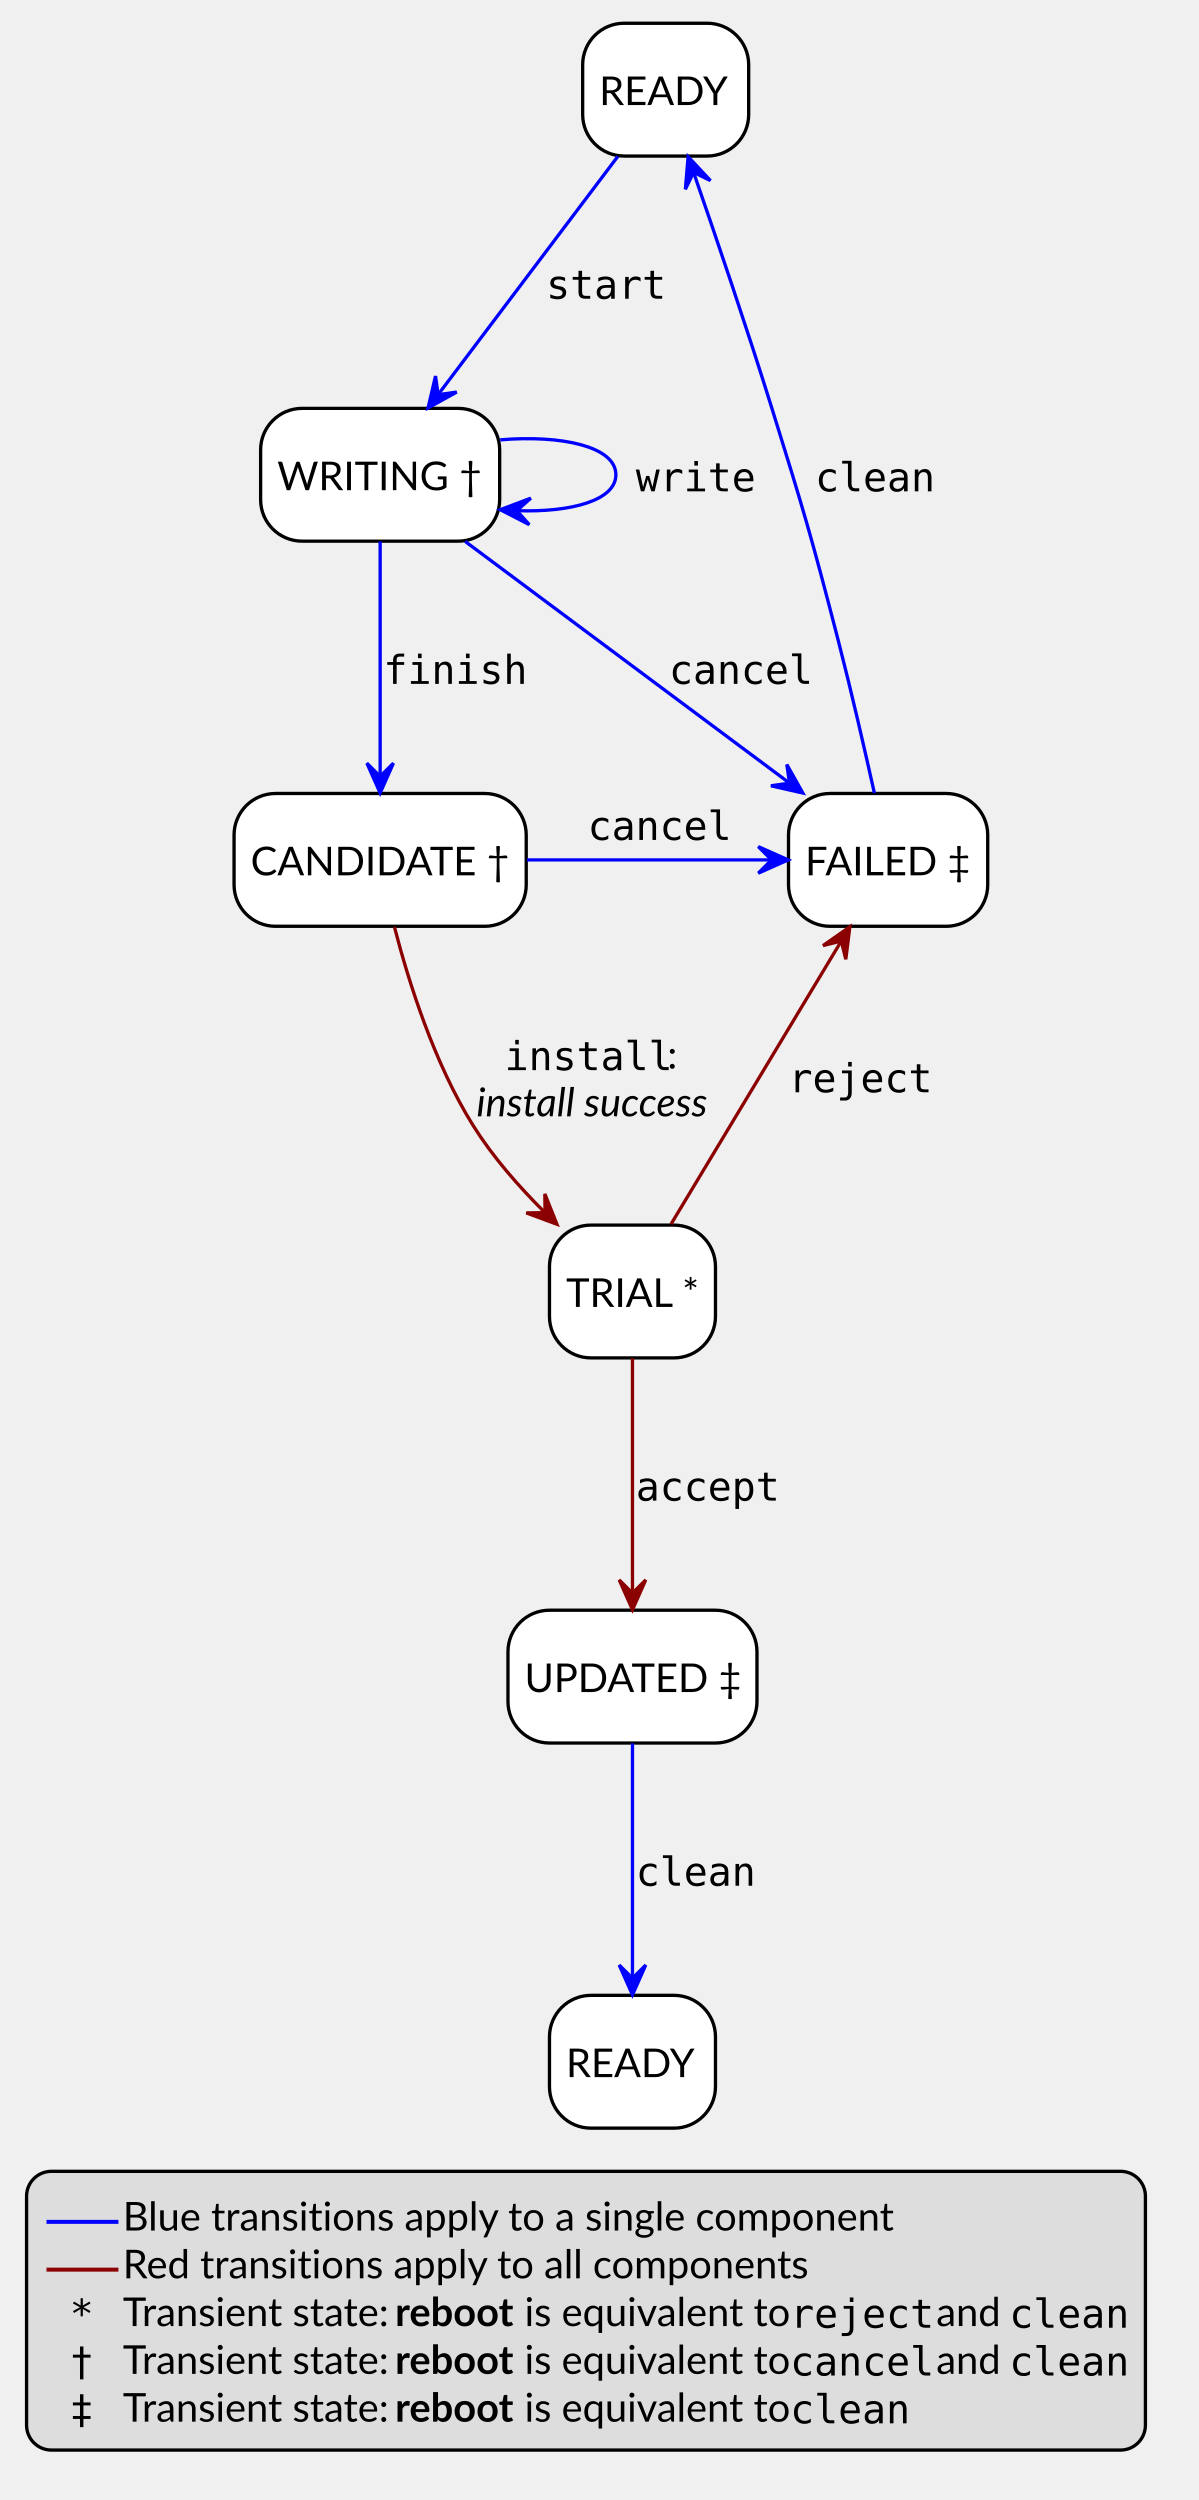
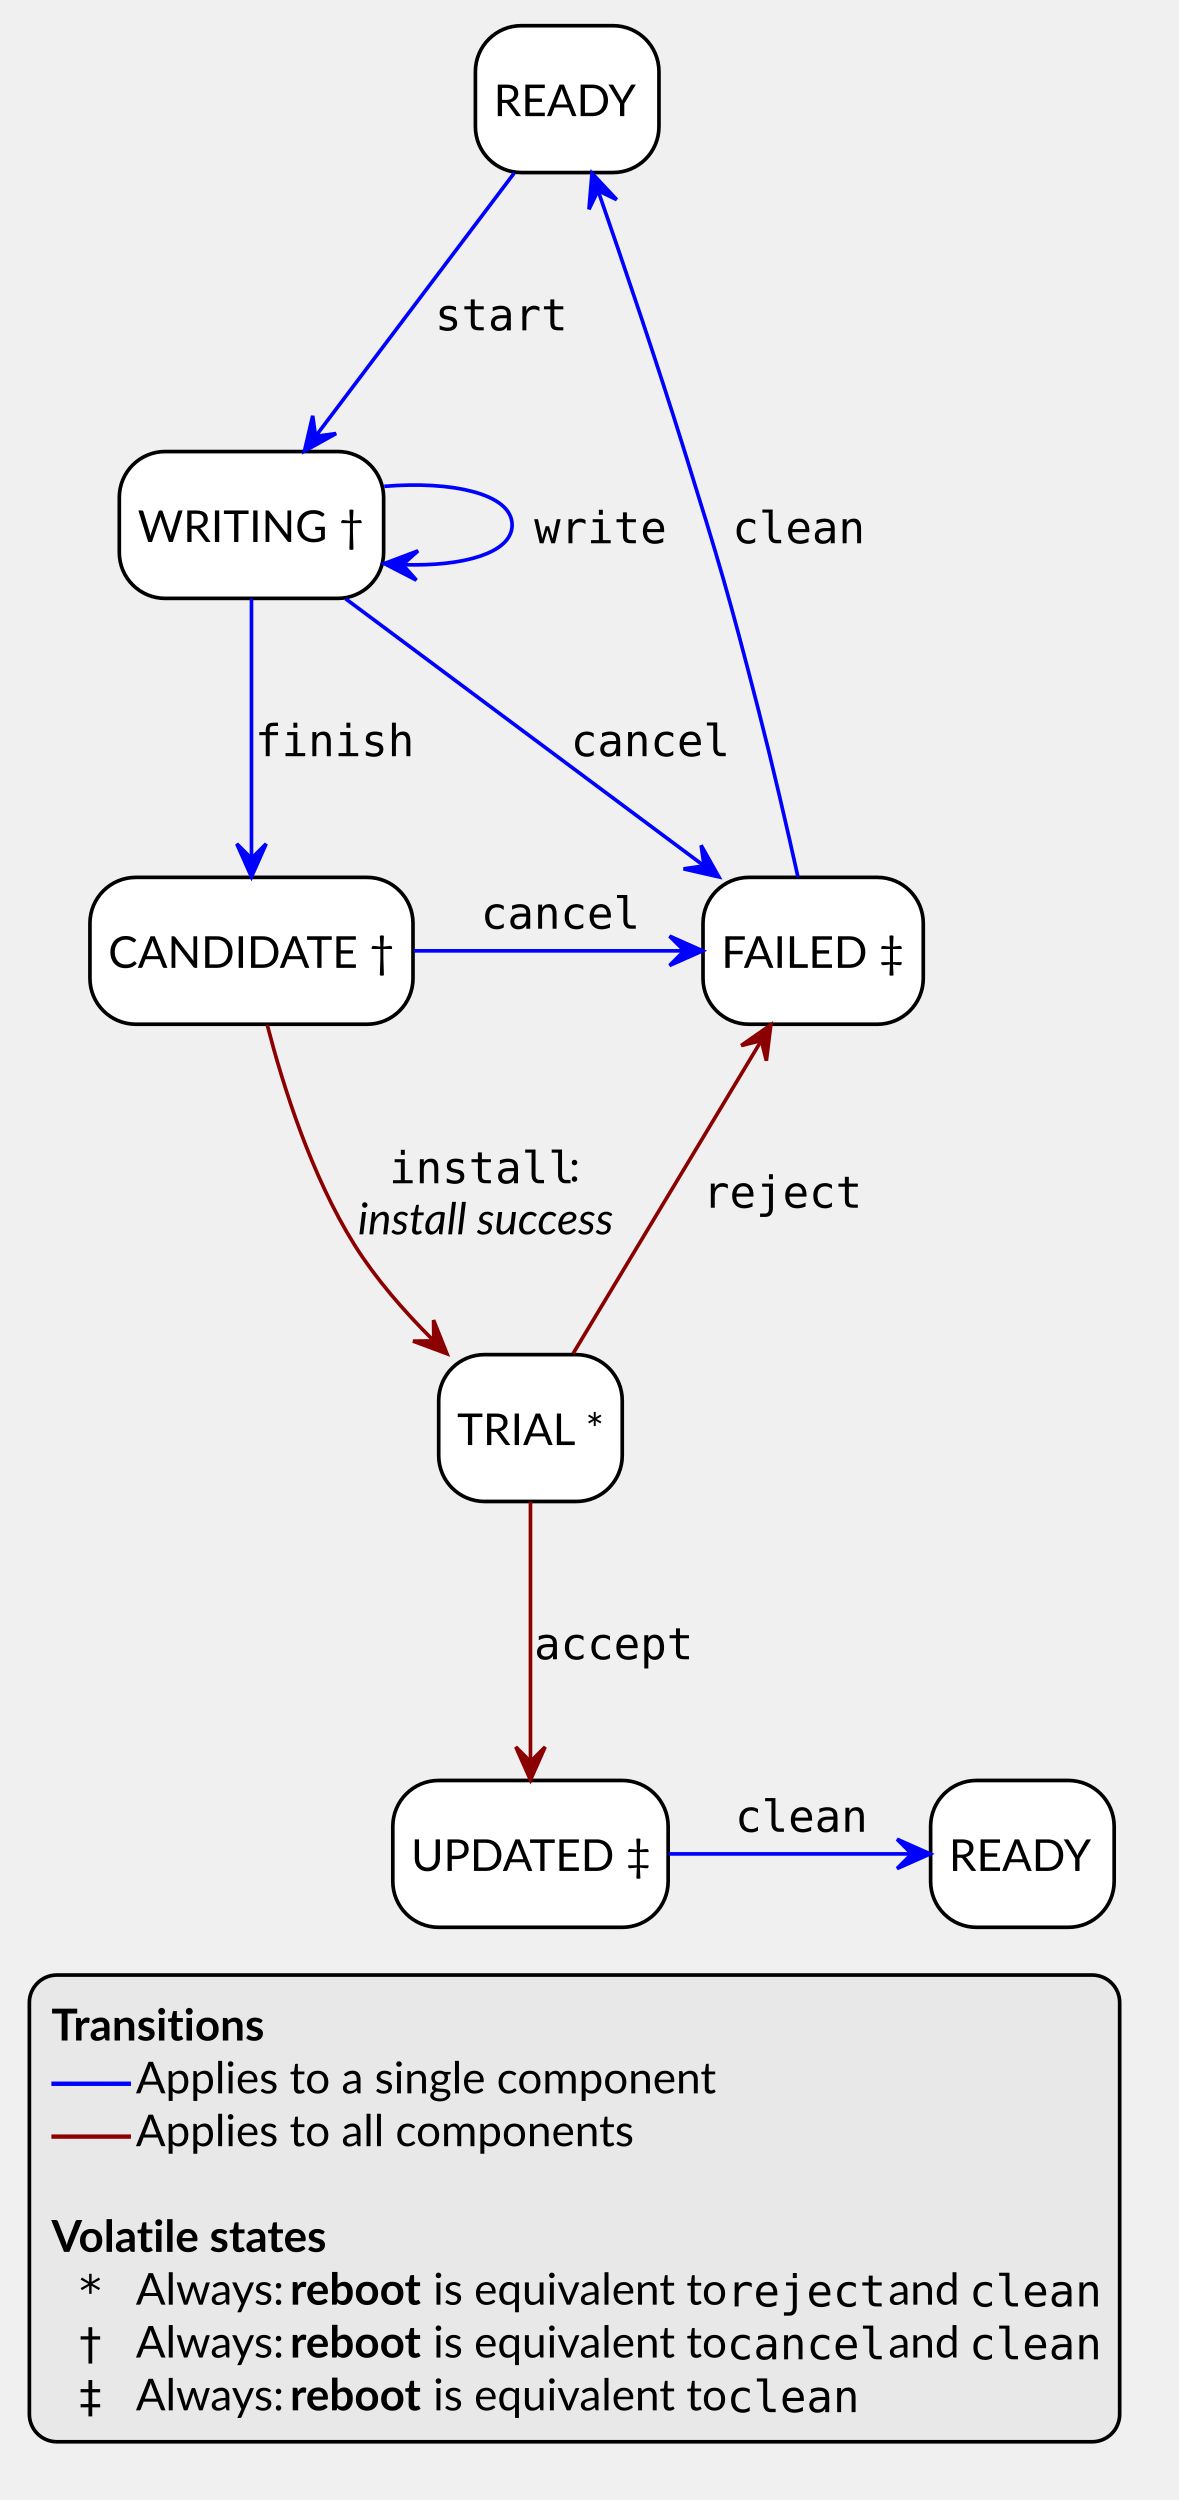
- <svg xmlns="http://www.w3.org/2000/svg" contentStyleType="text/css" height="753px" preserveAspectRatio="none" style="width:361px;height:753px;background:#FFFFFF;" version="1.1" viewBox="0 0 361 753" width="361px" zoomAndPan="magnify">
+ <svg xmlns="http://www.w3.org/2000/svg" contentStyleType="text/css" height="681px" preserveAspectRatio="none" style="width:321px;height:681px;background:#FFFFFF55;" version="1.1" viewBox="0 0 321 681" width="321px" zoomAndPan="magnify">
  <defs />
  <g>
-     <rect fill="#FFFFFF" height="40" rx="12.5" ry="12.5" style="stroke:#000000;stroke-width:1.0;" width="50" x="175.5" y="7" />
-     <text fill="#000000" font-family="Lato,sans-serif" font-size="12" lengthAdjust="spacing" textLength="40" x="180.5" y="31.641">READY</text>
-     <rect fill="#FFFFFF" height="40" rx="12.5" ry="12.5" style="stroke:#000000;stroke-width:1.0;" width="72" x="78.5" y="123" />
-     <text fill="#000000" font-family="Lato,sans-serif" font-size="12" lengthAdjust="spacing" textLength="62" x="83.5" y="147.641">WRITING †</text>
-     <rect fill="#FFFFFF" height="40" rx="12.5" ry="12.5" style="stroke:#000000;stroke-width:1.0;" width="88" x="70.5" y="239" />
-     <text fill="#000000" font-family="Lato,sans-serif" font-size="12" lengthAdjust="spacing" textLength="78" x="75.5" y="263.641">CANDIDATE †</text>
-     <rect fill="#FFFFFF" height="40" rx="12.5" ry="12.5" style="stroke:#000000;stroke-width:1.0;" width="60" x="237.5" y="239" />
-     <text fill="#000000" font-family="Lato,sans-serif" font-size="12" lengthAdjust="spacing" textLength="50" x="242.5" y="263.641">FAILED ‡</text>
-     <rect fill="#FFFFFF" height="40" rx="12.5" ry="12.5" style="stroke:#000000;stroke-width:1.0;" width="50" x="165.5" y="369" />
-     <text fill="#000000" font-family="Lato,sans-serif" font-size="12" lengthAdjust="spacing" textLength="40" x="170.5" y="393.641">TRIAL *</text>
-     <rect fill="#FFFFFF" height="40" rx="12.5" ry="12.5" style="stroke:#000000;stroke-width:1.0;" width="75" x="153" y="485" />
-     <text fill="#000000" font-family="Lato,sans-serif" font-size="12" lengthAdjust="spacing" textLength="65" x="158" y="509.641">UPDATED ‡</text>
-     <rect fill="#FFFFFF" height="40" rx="12.5" ry="12.5" style="stroke:#000000;stroke-width:1.0;" width="50" x="165.5" y="601" />
-     <text fill="#000000" font-family="Lato,sans-serif" font-size="12" lengthAdjust="spacing" textLength="40" x="170.5" y="625.641">READY</text>
+     <rect fill="#FFFFFF" height="40" rx="12.5" ry="12.5" style="stroke:#000000;stroke-width:1.0;" width="50" x="129.5" y="7" />
+     <text fill="#000000" font-family="Lato,sans-serif" font-size="12" lengthAdjust="spacing" textLength="40" x="134.5" y="31.641">READY</text>
+     <rect fill="#FFFFFF" height="40" rx="12.5" ry="12.5" style="stroke:#000000;stroke-width:1.0;" width="72" x="32.5" y="123" />
+     <text fill="#000000" font-family="Lato,sans-serif" font-size="12" lengthAdjust="spacing" textLength="62" x="37.5" y="147.641">WRITING †</text>
+     <rect fill="#FFFFFF" height="40" rx="12.5" ry="12.5" style="stroke:#000000;stroke-width:1.0;" width="88" x="24.5" y="239" />
+     <text fill="#000000" font-family="Lato,sans-serif" font-size="12" lengthAdjust="spacing" textLength="78" x="29.5" y="263.641">CANDIDATE †</text>
+     <rect fill="#FFFFFF" height="40" rx="12.5" ry="12.5" style="stroke:#000000;stroke-width:1.0;" width="60" x="191.5" y="239" />
+     <text fill="#000000" font-family="Lato,sans-serif" font-size="12" lengthAdjust="spacing" textLength="50" x="196.5" y="263.641">FAILED ‡</text>
+     <rect fill="#FFFFFF" height="40" rx="12.5" ry="12.5" style="stroke:#000000;stroke-width:1.0;" width="50" x="119.5" y="369" />
+     <text fill="#000000" font-family="Lato,sans-serif" font-size="12" lengthAdjust="spacing" textLength="40" x="124.5" y="393.641">TRIAL *</text>
+     <rect fill="#FFFFFF" height="40" rx="12.5" ry="12.5" style="stroke:#000000;stroke-width:1.0;" width="75" x="107" y="485" />
+     <text fill="#000000" font-family="Lato,sans-serif" font-size="12" lengthAdjust="spacing" textLength="65" x="112" y="509.641">UPDATED ‡</text>
+     <rect fill="#FFFFFF" height="40" rx="12.5" ry="12.5" style="stroke:#000000;stroke-width:1.0;" width="50" x="253.5" y="485" />
+     <text fill="#000000" font-family="Lato,sans-serif" font-size="12" lengthAdjust="spacing" textLength="40" x="258.5" y="509.641">READY</text>
    <g id="link_Start_Writing">
-       <path d="M186.11,47.08 C171.22,66.81 147.97,97.63 132.03,118.76 " fill="none" id="Start-to-Writing" style="stroke:#0000FF;stroke-width:1.0;" />
-       <polygon fill="#0000FF" points="128.94,122.86,137.559,118.094,131.956,118.872,131.178,113.269,128.94,122.86" style="stroke:#0000FF;stroke-width:1.0;" />
-       <text fill="#000000" font-family="Consolas,Menlo,monospace" font-size="12" lengthAdjust="spacing" textLength="35" x="164.5" y="89.988">start</text>
+       <path d="M140.11,47.08 C125.22,66.81 101.97,97.63 86.03,118.76 " fill="none" id="Start-to-Writing" style="stroke:#0000FF;stroke-width:1.0;" />
+       <polygon fill="#0000FF" points="82.94,122.86,91.559,118.094,85.956,118.872,85.178,113.269,82.94,122.86" style="stroke:#0000FF;stroke-width:1.0;" />
+       <text fill="#000000" font-family="Consolas,Menlo,monospace" font-size="12" lengthAdjust="spacing" textLength="35" x="118.5" y="89.988">start</text>
    </g>
    <g id="link_Writing_Writing">
-       <path d="M150.67,132.48 C169.03,130.94 185.5,134.45 185.5,143 C185.5,150.75 171.98,154.36 155.77,153.82 " fill="none" id="Writing-to-Writing" style="stroke:#0000FF;stroke-width:1.0;" />
-       <polygon fill="#0000FF" points="150.67,153.52,159.426,158.028,155.662,153.806,159.884,150.042,150.67,153.52" style="stroke:#0000FF;stroke-width:1.0;" />
-       <text fill="#000000" font-family="Consolas,Menlo,monospace" font-size="12" lengthAdjust="spacing" textLength="35" x="191.5" y="147.988">write</text>
+       <path d="M104.67,132.48 C123.03,130.94 139.5,134.45 139.5,143 C139.5,150.75 125.98,154.36 109.77,153.82 " fill="none" id="Writing-to-Writing" style="stroke:#0000FF;stroke-width:1.0;" />
+       <polygon fill="#0000FF" points="104.67,153.52,113.426,158.028,109.662,153.806,113.884,150.042,104.67,153.52" style="stroke:#0000FF;stroke-width:1.0;" />
+       <text fill="#000000" font-family="Consolas,Menlo,monospace" font-size="12" lengthAdjust="spacing" textLength="35" x="145.5" y="147.988">write</text>
    </g>
    <g id="link_Writing_Candidate">
-       <path d="M114.5,163.08 C114.5,182.48 114.5,212.61 114.5,233.7 " fill="none" id="Writing-to-Candidate" style="stroke:#0000FF;stroke-width:1.0;" />
-       <polygon fill="#0000FF" points="114.5,238.86,118.5,229.86,114.5,233.86,110.5,229.86,114.5,238.86" style="stroke:#0000FF;stroke-width:1.0;" />
-       <text fill="#000000" font-family="Consolas,Menlo,monospace" font-size="12" lengthAdjust="spacing" textLength="42" x="115.5" y="205.988">finish</text>
+       <path d="M68.5,163.08 C68.5,182.48 68.5,212.61 68.5,233.7 " fill="none" id="Writing-to-Candidate" style="stroke:#0000FF;stroke-width:1.0;" />
+       <polygon fill="#0000FF" points="68.5,238.86,72.5,229.86,68.5,233.86,64.5,229.86,68.5,238.86" style="stroke:#0000FF;stroke-width:1.0;" />
+       <text fill="#000000" font-family="Consolas,Menlo,monospace" font-size="12" lengthAdjust="spacing" textLength="42" x="69.5" y="205.988">finish</text>
    </g>
    <g id="link_Writing_Failed">
-       <path d="M140.11,163.08 C167.03,183.14 209.33,214.66 237.72,235.81 " fill="none" id="Writing-to-Failed" style="stroke:#0000FF;stroke-width:1.0;" />
-       <polygon fill="#0000FF" points="241.81,238.86,236.99,230.271,237.803,235.869,232.205,236.682,241.81,238.86" style="stroke:#0000FF;stroke-width:1.0;" />
-       <text fill="#000000" font-family="Consolas,Menlo,monospace" font-size="12" lengthAdjust="spacing" textLength="42" x="201.5" y="205.988">cancel</text>
+       <path d="M94.11,163.08 C121.03,183.14 163.33,214.66 191.72,235.81 " fill="none" id="Writing-to-Failed" style="stroke:#0000FF;stroke-width:1.0;" />
+       <polygon fill="#0000FF" points="195.81,238.86,190.99,230.271,191.803,235.869,186.205,236.682,195.81,238.86" style="stroke:#0000FF;stroke-width:1.0;" />
+       <text fill="#000000" font-family="Consolas,Menlo,monospace" font-size="12" lengthAdjust="spacing" textLength="42" x="155.5" y="205.988">cancel</text>
    </g>
    <g id="link_Candidate_Trial">
-       <path d="M118.81,279.23 C123.12,295.9 130.79,320.24 142.5,339 C148.35,348.38 156.27,357.4 163.99,365.08 " fill="none" id="Candidate-to-Trial" style="stroke:#8B0000;stroke-width:1.0;" />
-       <polygon fill="#8B0000" points="167.75,368.75,164.103,359.601,164.172,365.257,158.516,365.326,167.75,368.75" style="stroke:#8B0000;stroke-width:1.0;" />
-       <text fill="#000000" font-family="Consolas,Menlo,monospace" font-size="12" lengthAdjust="spacing" textLength="49" x="152" y="322.33">install</text>
-       <text fill="#000000" font-family="Lato,sans-serif" font-size="12" lengthAdjust="spacing" textLength="3" x="201" y="321.837">:</text>
-       <text fill="#000000" font-family="Lato,sans-serif" font-size="12" font-style="italic" lengthAdjust="spacing" textLength="69" x="143.5" y="336.23">install success</text>
+       <path d="M72.81,279.23 C77.12,295.9 84.79,320.24 96.5,339 C102.35,348.38 110.27,357.4 117.99,365.08 " fill="none" id="Candidate-to-Trial" style="stroke:#8B0000;stroke-width:1.0;" />
+       <polygon fill="#8B0000" points="121.75,368.75,118.103,359.601,118.172,365.257,112.516,365.326,121.75,368.75" style="stroke:#8B0000;stroke-width:1.0;" />
+       <text fill="#000000" font-family="Consolas,Menlo,monospace" font-size="12" lengthAdjust="spacing" textLength="49" x="106" y="322.33">install</text>
+       <text fill="#000000" font-family="Lato,sans-serif" font-size="12" lengthAdjust="spacing" textLength="3" x="155" y="321.837">:</text>
+       <text fill="#000000" font-family="Lato,sans-serif" font-size="12" font-style="italic" lengthAdjust="spacing" textLength="69" x="97.5" y="336.23">install success</text>
    </g>
    <g id="link_Candidate_Failed">
-       <path d="M158.75,259 C182.12,259 210.4,259 232.27,259 " fill="none" id="Candidate-to-Failed" style="stroke:#0000FF;stroke-width:1.0;" />
-       <polygon fill="#0000FF" points="237.39,259,228.39,255,232.39,259,228.39,263,237.39,259" style="stroke:#0000FF;stroke-width:1.0;" />
-       <text fill="#000000" font-family="Consolas,Menlo,monospace" font-size="12" lengthAdjust="spacing" textLength="42" x="177" y="252.988">cancel</text>
+       <path d="M112.75,259 C136.12,259 164.4,259 186.27,259 " fill="none" id="Candidate-to-Failed" style="stroke:#0000FF;stroke-width:1.0;" />
+       <polygon fill="#0000FF" points="191.39,259,182.39,255,186.39,259,182.39,263,191.39,259" style="stroke:#0000FF;stroke-width:1.0;" />
+       <text fill="#000000" font-family="Consolas,Menlo,monospace" font-size="12" lengthAdjust="spacing" textLength="42" x="131" y="252.988">cancel</text>
    </g>
    <g id="link_Trial_Updated">
-       <path d="M190.5,409.08 C190.5,428.48 190.5,458.61 190.5,479.7 " fill="none" id="Trial-to-Updated" style="stroke:#8B0000;stroke-width:1.0;" />
-       <polygon fill="#8B0000" points="190.5,484.86,194.5,475.86,190.5,479.86,186.5,475.86,190.5,484.86" style="stroke:#8B0000;stroke-width:1.0;" />
-       <text fill="#000000" font-family="Consolas,Menlo,monospace" font-size="12" lengthAdjust="spacing" textLength="42" x="191.5" y="451.988">accept</text>
+       <path d="M144.5,409.08 C144.5,428.48 144.5,458.61 144.5,479.7 " fill="none" id="Trial-to-Updated" style="stroke:#8B0000;stroke-width:1.0;" />
+       <polygon fill="#8B0000" points="144.5,484.86,148.5,475.86,144.5,479.86,140.5,475.86,144.5,484.86" style="stroke:#8B0000;stroke-width:1.0;" />
+       <text fill="#000000" font-family="Consolas,Menlo,monospace" font-size="12" lengthAdjust="spacing" textLength="42" x="145.5" y="451.988">accept</text>
    </g>
    <g id="link_Start_Failed">
-       <path d="M209.06,52.37 C215.69,71.5 224.99,98.85 232.5,123 C242.11,153.9 244.42,161.67 252.5,193 C256.46,208.36 260.48,225.9 263.36,238.88 " fill="none" id="Start-backto-Failed" style="stroke:#0000FF;stroke-width:1.0;" />
-       <polygon fill="#0000FF" points="207.26,47.2,206.435,57.014,208.901,51.923,213.992,54.389,207.26,47.2" style="stroke:#0000FF;stroke-width:1.0;" />
-       <text fill="#000000" font-family="Consolas,Menlo,monospace" font-size="12" lengthAdjust="spacing" textLength="35" x="245.5" y="147.988">clean</text>
+       <path d="M163.06,52.37 C169.69,71.5 178.99,98.85 186.5,123 C196.11,153.9 198.42,161.67 206.5,193 C210.46,208.36 214.48,225.9 217.36,238.88 " fill="none" id="Start-backto-Failed" style="stroke:#0000FF;stroke-width:1.0;" />
+       <polygon fill="#0000FF" points="161.26,47.2,160.435,57.014,162.901,51.923,167.992,54.389,161.26,47.2" style="stroke:#0000FF;stroke-width:1.0;" />
+       <text fill="#000000" font-family="Consolas,Menlo,monospace" font-size="12" lengthAdjust="spacing" textLength="35" x="199.5" y="147.988">clean</text>
    </g>
    <g id="link_Failed_Trial">
-       <path d="M253.32,283.57 C238.59,308.07 215.81,345.93 202.11,368.71 " fill="none" id="Failed-backto-Trial" style="stroke:#8B0000;stroke-width:1.0;" />
-       <polygon fill="#8B0000" points="255.97,279.16,247.901,284.808,253.391,283.444,254.755,288.934,255.97,279.16" style="stroke:#8B0000;stroke-width:1.0;" />
-       <text fill="#000000" font-family="Consolas,Menlo,monospace" font-size="12" lengthAdjust="spacing" textLength="42" x="237.5" y="328.988">reject</text>
+       <path d="M207.32,283.57 C192.59,308.07 169.81,345.93 156.11,368.71 " fill="none" id="Failed-backto-Trial" style="stroke:#8B0000;stroke-width:1.0;" />
+       <polygon fill="#8B0000" points="209.97,279.16,201.901,284.808,207.391,283.444,208.755,288.934,209.97,279.16" style="stroke:#8B0000;stroke-width:1.0;" />
+       <text fill="#000000" font-family="Consolas,Menlo,monospace" font-size="12" lengthAdjust="spacing" textLength="42" x="191.5" y="328.988">reject</text>
    </g>
    <g id="link_Updated_End">
-       <path d="M190.5,525.08 C190.5,544.48 190.5,574.61 190.5,595.7 " fill="none" id="Updated-to-End" style="stroke:#0000FF;stroke-width:1.0;" />
-       <polygon fill="#0000FF" points="190.5,600.86,194.5,591.86,190.5,595.86,186.5,591.86,190.5,600.86" style="stroke:#0000FF;stroke-width:1.0;" />
-       <text fill="#000000" font-family="Consolas,Menlo,monospace" font-size="12" lengthAdjust="spacing" textLength="35" x="191.5" y="567.988">clean</text>
+       <path d="M182.18,505 C202.99,505 228.49,505 248.02,505 " fill="none" id="Updated-to-End" style="stroke:#0000FF;stroke-width:1.0;" />
+       <polygon fill="#0000FF" points="253.36,505,244.36,501,248.36,505,244.36,509,253.36,505" style="stroke:#0000FF;stroke-width:1.0;" />
+       <text fill="#000000" font-family="Consolas,Menlo,monospace" font-size="12" lengthAdjust="spacing" textLength="35" x="200.25" y="498.988">clean</text>
    </g>
-     <rect fill="#DDDDDD" height="83.96" id="_legend" rx="7.5" ry="7.5" style="stroke:#000000;stroke-width:1.0;" width="337" x="8" y="654" />
-     <text fill="#0000FF" font-family="Consolas,Menlo,monospace" font-size="12" lengthAdjust="spacing" text-decoration="line-through" textLength="21" x="14" y="672.33">———</text>
-     <text fill="#000000" font-family="Lato,sans-serif" font-size="12" lengthAdjust="spacing" textLength="229" x="37" y="671.837">Blue transitions apply to a single component</text>
-     <text fill="#8B0000" font-family="Consolas,Menlo,monospace" font-size="12" lengthAdjust="spacing" text-decoration="line-through" textLength="21" x="14" y="686.722">———</text>
-     <text fill="#000000" font-family="Lato,sans-serif" font-size="12" lengthAdjust="spacing" textLength="205" x="37" y="686.23">Red transitions apply to all components</text>
-     <text fill="#000000" font-family="Consolas,Menlo,monospace" font-size="12" lengthAdjust="spacing" textLength="7" x="21" y="701.114">*</text>
-     <text fill="#000000" font-family="Lato,sans-serif" font-size="12" lengthAdjust="spacing" textLength="80" x="37" y="700.622">Transient state:</text>
-     <text fill="#000000" font-family="Lato,sans-serif" font-size="12" font-weight="bold" lengthAdjust="spacing" textLength="37" x="119" y="700.622">reboot</text>
-     <text fill="#000000" font-family="Lato,sans-serif" font-size="12" lengthAdjust="spacing" textLength="78" x="158" y="700.622">is equivalent to</text>
-     <text fill="#000000" font-family="Consolas,Menlo,monospace" font-size="12" lengthAdjust="spacing" textLength="42" x="238" y="701.114">reject</text>
-     <text fill="#000000" font-family="Lato,sans-serif" font-size="12" lengthAdjust="spacing" textLength="20" x="282" y="700.622">and</text>
-     <text fill="#000000" font-family="Consolas,Menlo,monospace" font-size="12" lengthAdjust="spacing" textLength="35" x="304" y="701.114">clean</text>
-     <text fill="#000000" font-family="Consolas,Menlo,monospace" font-size="12" lengthAdjust="spacing" textLength="7" x="21" y="715.506">†</text>
-     <text fill="#000000" font-family="Lato,sans-serif" font-size="12" lengthAdjust="spacing" textLength="80" x="37" y="715.014">Transient state:</text>
-     <text fill="#000000" font-family="Lato,sans-serif" font-size="12" font-weight="bold" lengthAdjust="spacing" textLength="37" x="119" y="715.014">reboot</text>
-     <text fill="#000000" font-family="Lato,sans-serif" font-size="12" lengthAdjust="spacing" textLength="78" x="158" y="715.014">is equivalent to</text>
-     <text fill="#000000" font-family="Consolas,Menlo,monospace" font-size="12" lengthAdjust="spacing" textLength="42" x="238" y="715.506">cancel</text>
-     <text fill="#000000" font-family="Lato,sans-serif" font-size="12" lengthAdjust="spacing" textLength="20" x="282" y="715.014">and</text>
-     <text fill="#000000" font-family="Consolas,Menlo,monospace" font-size="12" lengthAdjust="spacing" textLength="35" x="304" y="715.506">clean</text>
-     <text fill="#000000" font-family="Consolas,Menlo,monospace" font-size="12" lengthAdjust="spacing" textLength="7" x="21" y="729.898">‡</text>
-     <text fill="#000000" font-family="Lato,sans-serif" font-size="12" lengthAdjust="spacing" textLength="80" x="37" y="729.406">Transient state:</text>
-     <text fill="#000000" font-family="Lato,sans-serif" font-size="12" font-weight="bold" lengthAdjust="spacing" textLength="37" x="119" y="729.406">reboot</text>
-     <text fill="#000000" font-family="Lato,sans-serif" font-size="12" lengthAdjust="spacing" textLength="78" x="158" y="729.406">is equivalent to</text>
-     <text fill="#000000" font-family="Consolas,Menlo,monospace" font-size="12" lengthAdjust="spacing" textLength="35" x="238" y="729.898">clean</text>
+     <rect fill="#E8E8E8" height="127.137" id="_legend" rx="7.5" ry="7.5" style="stroke:#000000;stroke-width:1.0;" width="297" x="8" y="538" />
+     <text fill="#000000" font-family="Lato,sans-serif" font-size="12" font-weight="bold" lengthAdjust="spacing" textLength="60" x="14" y="555.837">Transitions</text>
+     <text fill="#0000FF" font-family="Consolas,Menlo,monospace" font-size="12" lengthAdjust="spacing" text-decoration="line-through" textLength="21" x="14" y="570.722">———</text>
+     <text fill="#000000" font-family="Lato,sans-serif" font-size="12" lengthAdjust="spacing" textLength="155" x="37" y="570.23">Applies to a single component</text>
+     <text fill="#8B0000" font-family="Consolas,Menlo,monospace" font-size="12" lengthAdjust="spacing" text-decoration="line-through" textLength="21" x="14" y="585.114">———</text>
+     <text fill="#000000" font-family="Lato,sans-serif" font-size="12" lengthAdjust="spacing" textLength="134" x="37" y="584.622">Applies to all components</text>
+     <text fill="#000000" font-family="Lato,sans-serif" font-size="12" lengthAdjust="spacing" textLength="2" x="14" y="599.014"> </text>
+     <text fill="#000000" font-family="Lato,sans-serif" font-size="12" font-weight="bold" lengthAdjust="spacing" textLength="76" x="14" y="613.406">Volatile states</text>
+     <text fill="#000000" font-family="Consolas,Menlo,monospace" font-size="12" lengthAdjust="spacing" textLength="7" x="21" y="628.29">*</text>
+     <text fill="#000000" font-family="Lato,sans-serif" font-size="12" lengthAdjust="spacing" textLength="40" x="37" y="627.798">Always:</text>
+     <text fill="#000000" font-family="Lato,sans-serif" font-size="12" font-weight="bold" lengthAdjust="spacing" textLength="37" x="79" y="627.798">reboot</text>
+     <text fill="#000000" font-family="Lato,sans-serif" font-size="12" lengthAdjust="spacing" textLength="78" x="118" y="627.798">is equivalent to</text>
+     <text fill="#000000" font-family="Consolas,Menlo,monospace" font-size="12" lengthAdjust="spacing" textLength="42" x="198" y="628.29">reject</text>
+     <text fill="#000000" font-family="Lato,sans-serif" font-size="12" lengthAdjust="spacing" textLength="20" x="242" y="627.798">and</text>
+     <text fill="#000000" font-family="Consolas,Menlo,monospace" font-size="12" lengthAdjust="spacing" textLength="35" x="264" y="628.29">clean</text>
+     <text fill="#000000" font-family="Consolas,Menlo,monospace" font-size="12" lengthAdjust="spacing" textLength="7" x="21" y="642.682">†</text>
+     <text fill="#000000" font-family="Lato,sans-serif" font-size="12" lengthAdjust="spacing" textLength="40" x="37" y="642.19">Always:</text>
+     <text fill="#000000" font-family="Lato,sans-serif" font-size="12" font-weight="bold" lengthAdjust="spacing" textLength="37" x="79" y="642.19">reboot</text>
+     <text fill="#000000" font-family="Lato,sans-serif" font-size="12" lengthAdjust="spacing" textLength="78" x="118" y="642.19">is equivalent to</text>
+     <text fill="#000000" font-family="Consolas,Menlo,monospace" font-size="12" lengthAdjust="spacing" textLength="42" x="198" y="642.682">cancel</text>
+     <text fill="#000000" font-family="Lato,sans-serif" font-size="12" lengthAdjust="spacing" textLength="20" x="242" y="642.19">and</text>
+     <text fill="#000000" font-family="Consolas,Menlo,monospace" font-size="12" lengthAdjust="spacing" textLength="35" x="264" y="642.682">clean</text>
+     <text fill="#000000" font-family="Consolas,Menlo,monospace" font-size="12" lengthAdjust="spacing" textLength="7" x="21" y="657.074">‡</text>
+     <text fill="#000000" font-family="Lato,sans-serif" font-size="12" lengthAdjust="spacing" textLength="40" x="37" y="656.582">Always:</text>
+     <text fill="#000000" font-family="Lato,sans-serif" font-size="12" font-weight="bold" lengthAdjust="spacing" textLength="37" x="79" y="656.582">reboot</text>
+     <text fill="#000000" font-family="Lato,sans-serif" font-size="12" lengthAdjust="spacing" textLength="78" x="118" y="656.582">is equivalent to</text>
+     <text fill="#000000" font-family="Consolas,Menlo,monospace" font-size="12" lengthAdjust="spacing" textLength="35" x="198" y="657.074">clean</text>
  </g>
</svg>
